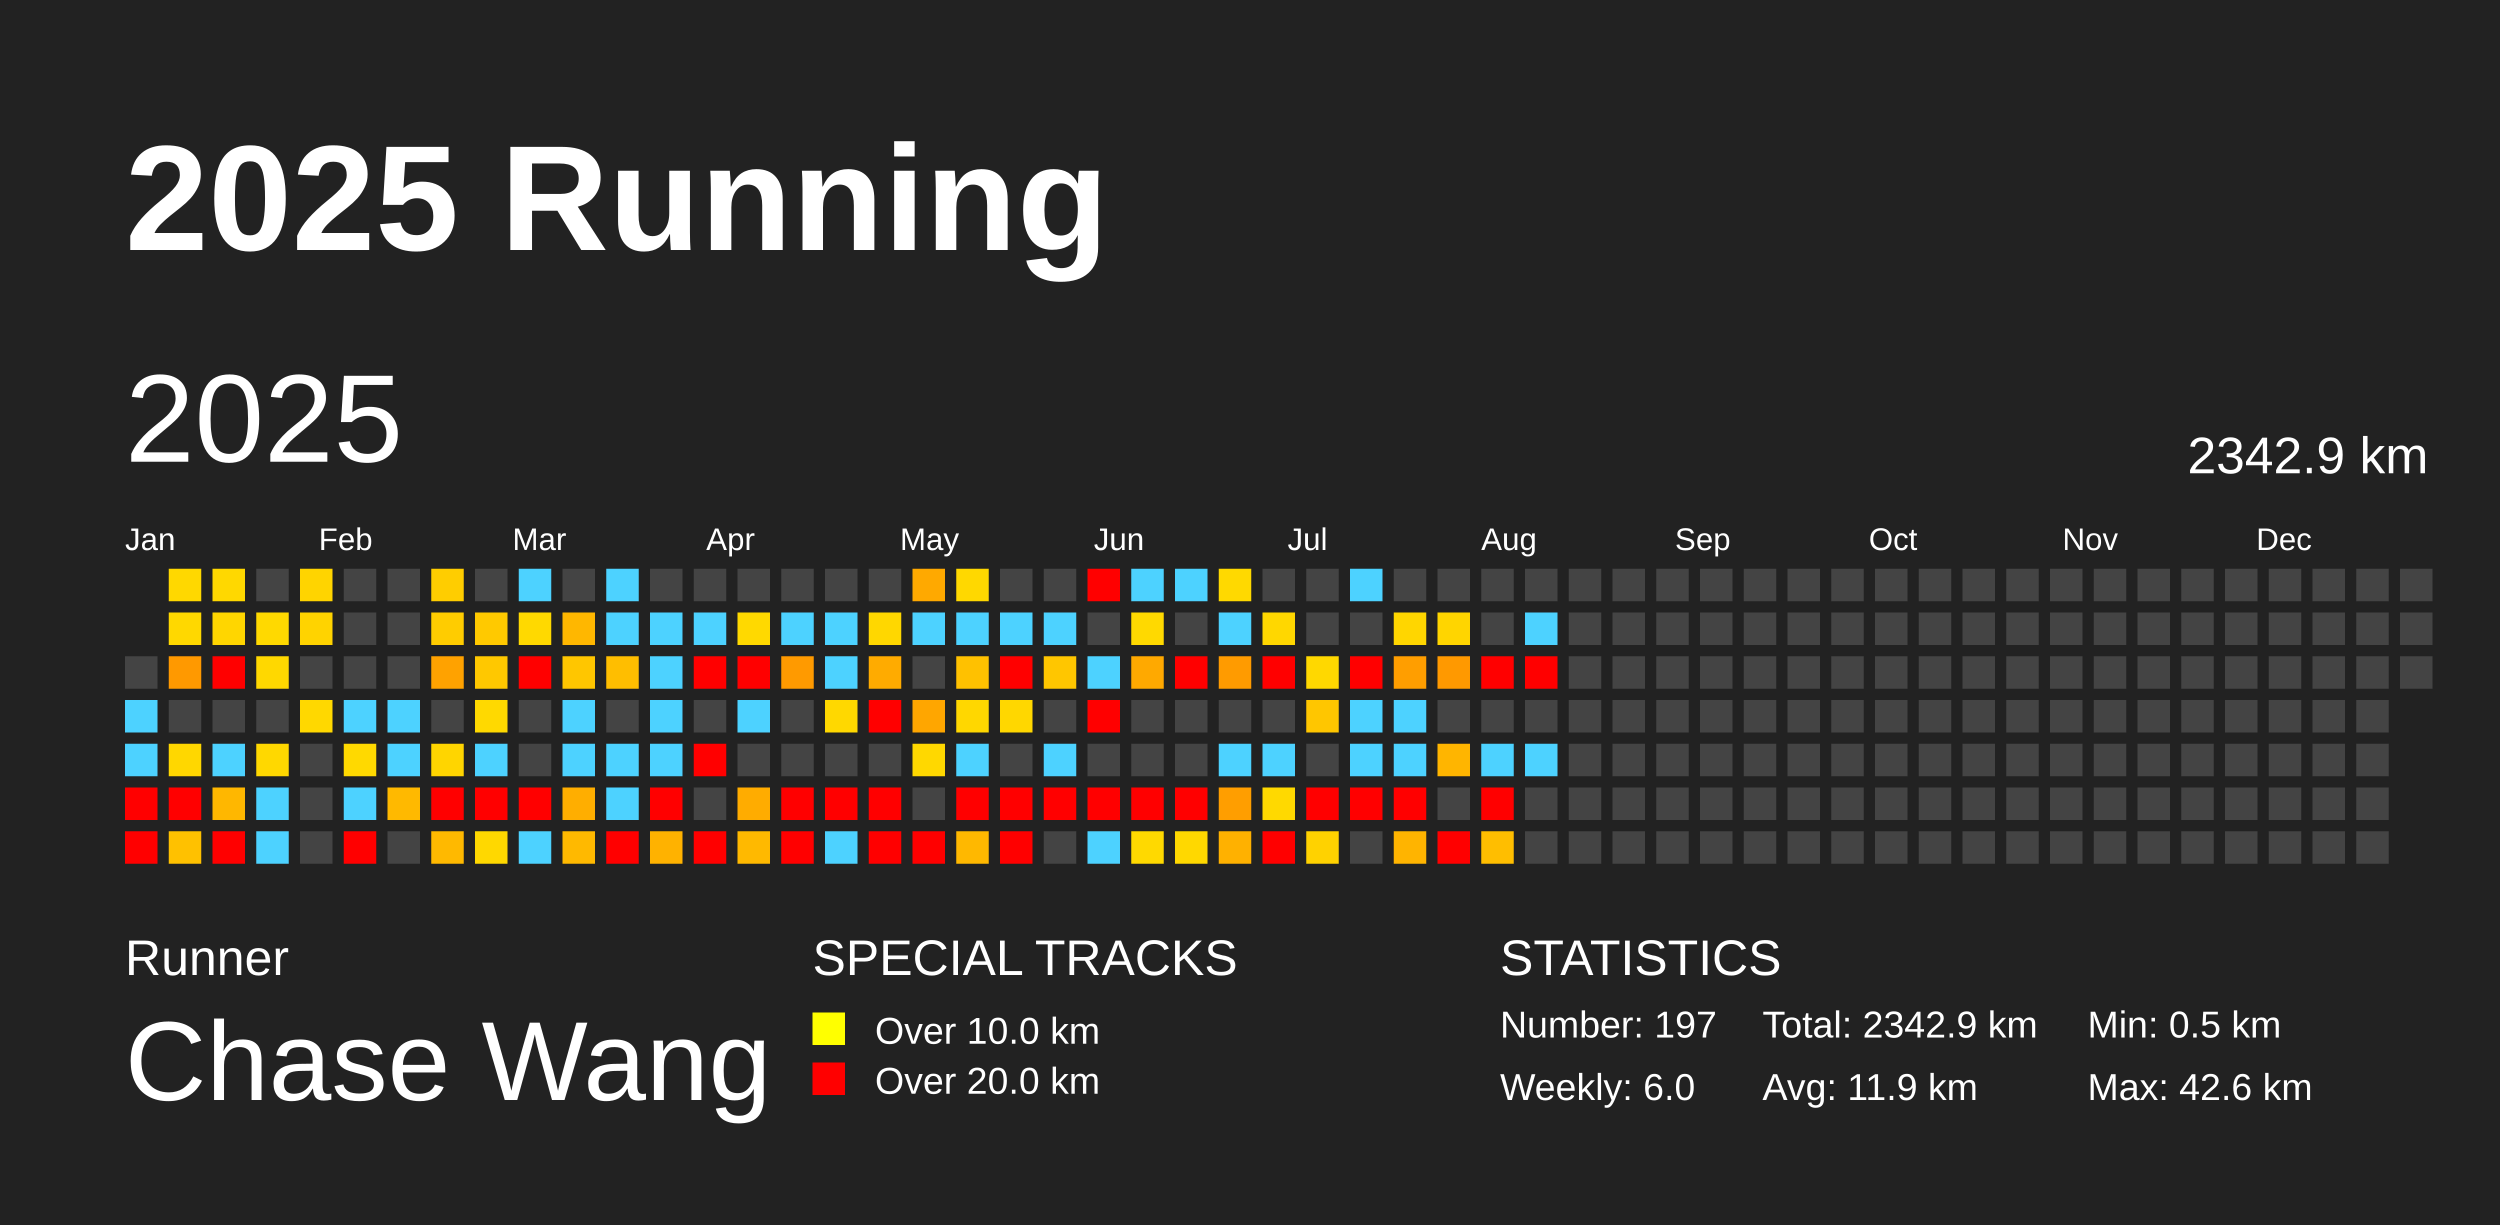
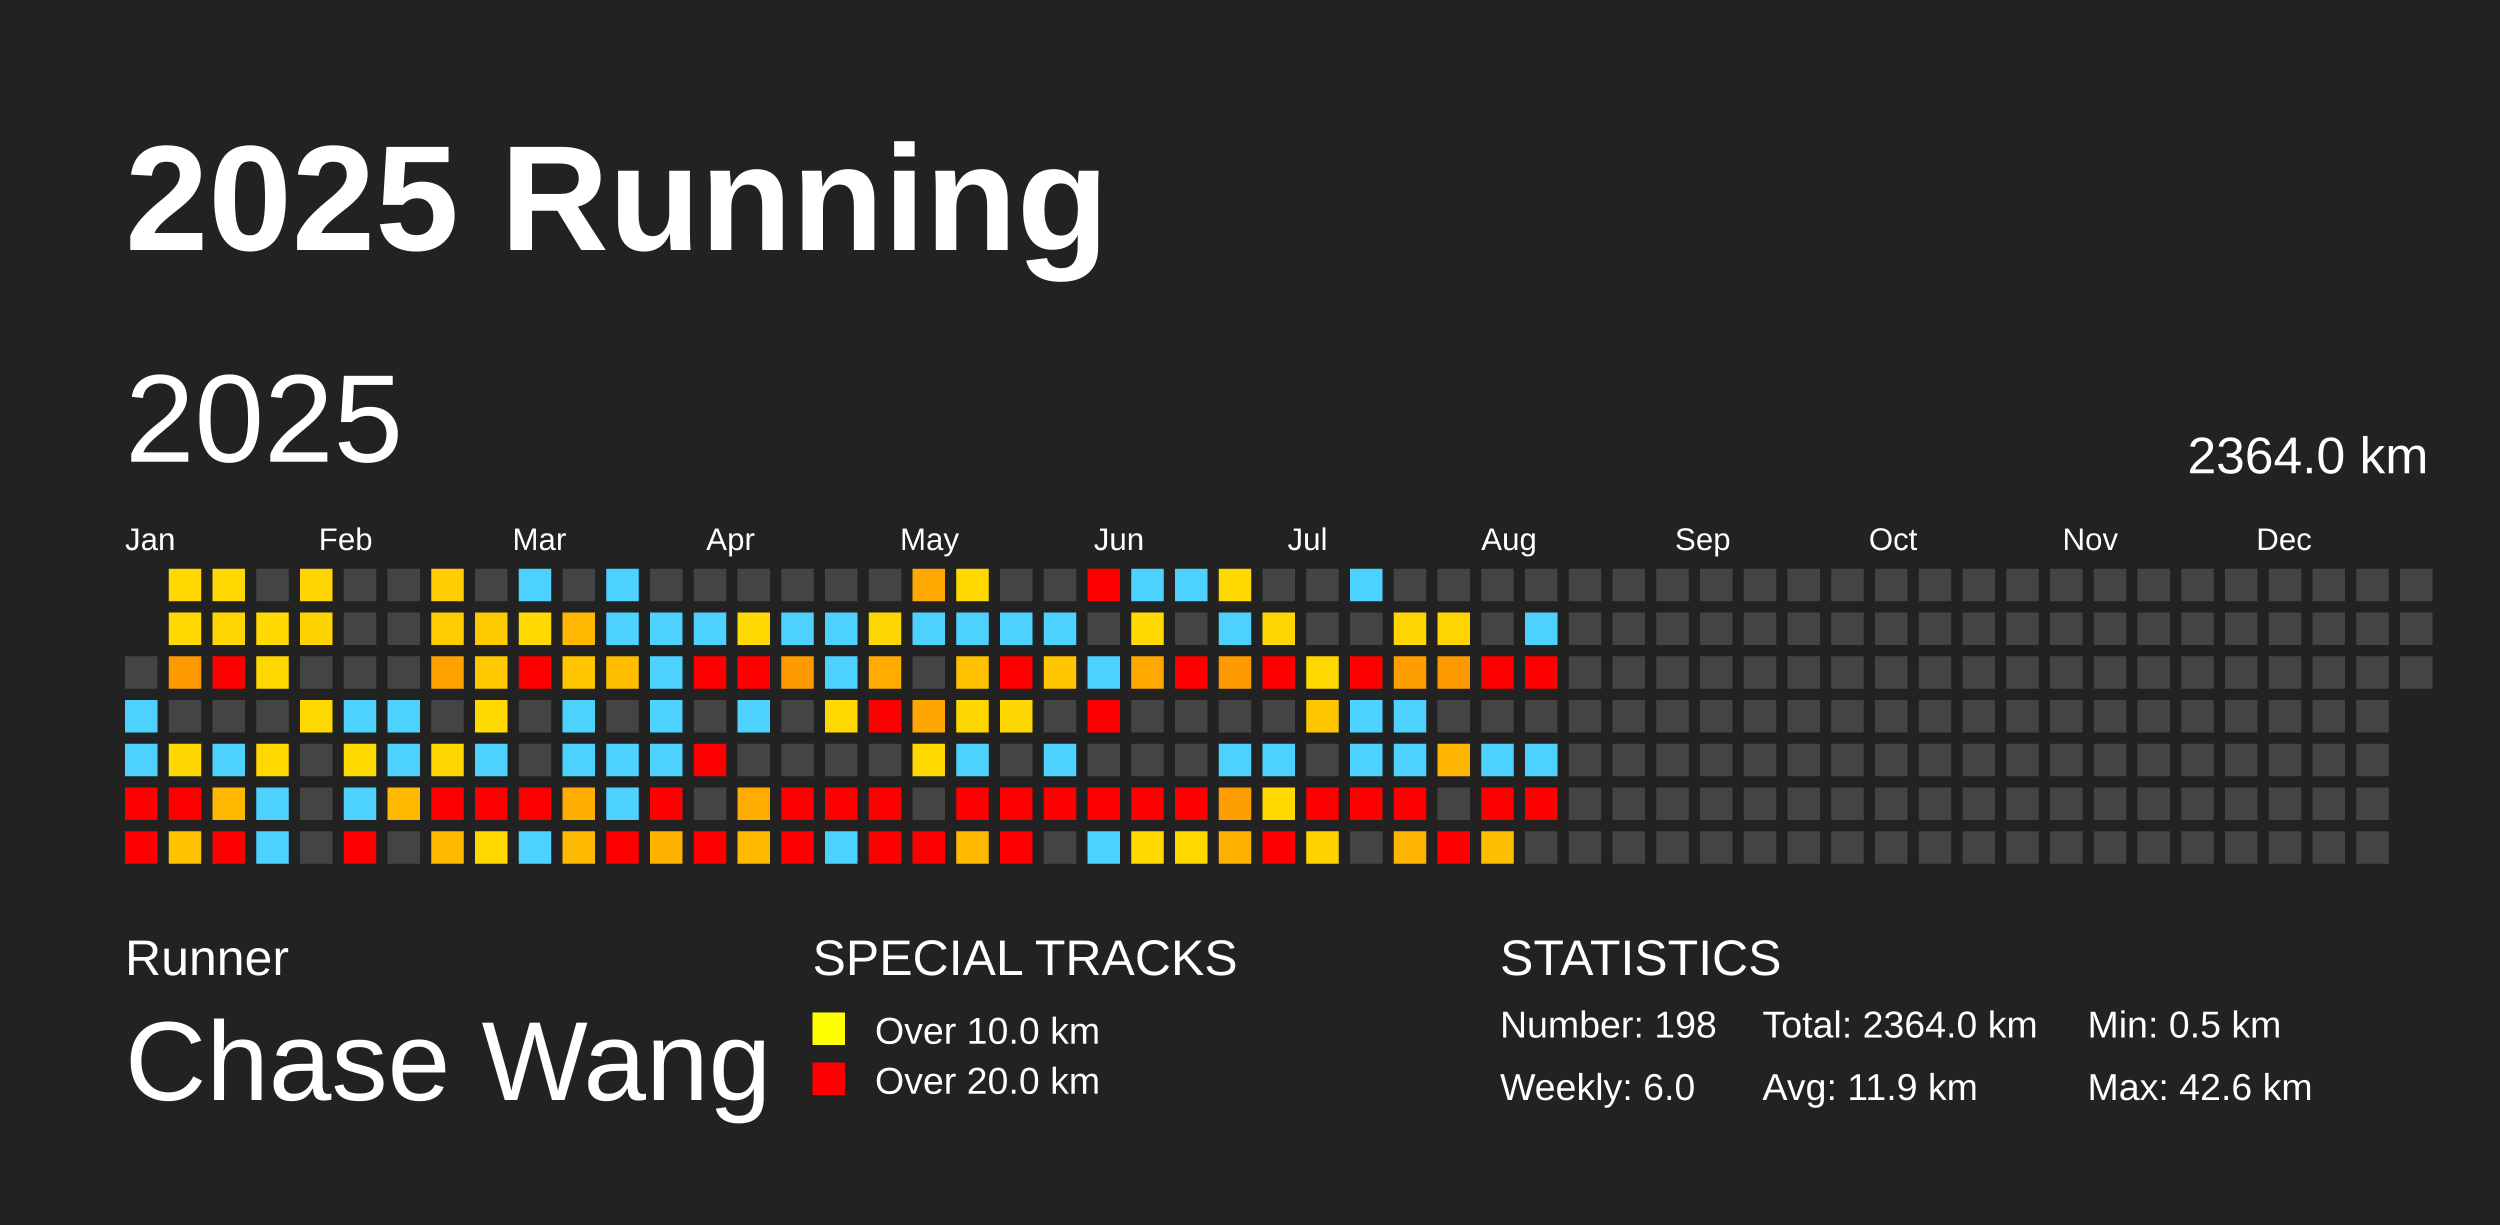
<svg xmlns="http://www.w3.org/2000/svg" baseProfile="full" height="98mm" version="1.1" viewBox="0,0,200,98" width="200mm">
  <defs />
  <rect fill="#222222" height="98" width="200" x="0" y="0" />
  <text fill="#FFFFFF" style="font-size:12px; font-family:Arial; font-weight:bold;" x="10" y="20">2025 Running</text>
  <text fill="#FFFFFF" style="font-size:4px; font-family:Arial" x="10" y="78">Runner</text>
  <text fill="#FFFFFF" style="font-size:9px; font-family:Arial" x="10" y="88">Chase Wang</text>
  <text fill="#FFFFFF" style="font-size:4px; font-family:Arial" x="65" y="78">SPECIAL TRACKS</text>
  <rect fill="yellow" height="2.6" width="2.6" x="65" y="81" />
  <text fill="#FFFFFF" style="font-size:3px; font-family:Arial" x="70" y="83.5">Over 10.0 km</text>
  <rect fill="red" height="2.6" width="2.6" x="65" y="85" />
  <text fill="#FFFFFF" style="font-size:3px; font-family:Arial" x="70" y="87.5">Over 20.0 km</text>
  <text fill="#FFFFFF" style="font-size:4px; font-family:Arial" x="120" y="78">STATISTICS</text>
-   <text fill="#FFFFFF" style="font-size:3px; font-family:Arial" x="120" y="83">Number: 197</text>
+   <text fill="#FFFFFF" style="font-size:3px; font-family:Arial" x="120" y="83">Number: 198</text>
  <text fill="#FFFFFF" style="font-size:3px; font-family:Arial" x="120" y="88">Weekly: 6.0</text>
-   <text fill="#FFFFFF" style="font-size:3px; font-family:Arial" x="141" y="83">Total: 2342.9 km</text>
+   <text fill="#FFFFFF" style="font-size:3px; font-family:Arial" x="141" y="83">Total: 2364.0 km</text>
  <text fill="#FFFFFF" style="font-size:3px; font-family:Arial" x="141" y="88">Avg: 11.9 km</text>
  <text fill="#FFFFFF" style="font-size:3px; font-family:Arial" x="167" y="83">Min: 0.5 km</text>
  <text fill="#FFFFFF" style="font-size:3px; font-family:Arial" x="167" y="88">Max: 42.6 km</text>
  <text dominant-baseline="hanging" fill="#FFFFFF" style="font-size:10.0px; font-family:Arial;" x="10" y="30">2025</text>
-   <text dominant-baseline="hanging" fill="#FFFFFF" style="font-size:4.125px; font-family:Arial;" x="175" y="35">2342.9 km</text>
+   <text dominant-baseline="hanging" fill="#FFFFFF" style="font-size:4.125px; font-family:Arial;" x="175" y="35">2364.0 km</text>
  <text fill="#FFFFFF" style="font-size:2.5px; font-family:Arial" x="10.0" y="44">Jan</text>
  <text fill="#FFFFFF" style="font-size:2.5px; font-family:Arial" x="25.5" y="44">Feb</text>
  <text fill="#FFFFFF" style="font-size:2.5px; font-family:Arial" x="41.0" y="44">Mar</text>
  <text fill="#FFFFFF" style="font-size:2.5px; font-family:Arial" x="56.5" y="44">Apr</text>
  <text fill="#FFFFFF" style="font-size:2.5px; font-family:Arial" x="72.0" y="44">May</text>
  <text fill="#FFFFFF" style="font-size:2.5px; font-family:Arial" x="87.5" y="44">Jun</text>
  <text fill="#FFFFFF" style="font-size:2.5px; font-family:Arial" x="103.0" y="44">Jul</text>
  <text fill="#FFFFFF" style="font-size:2.5px; font-family:Arial" x="118.5" y="44">Aug</text>
  <text fill="#FFFFFF" style="font-size:2.5px; font-family:Arial" x="134.0" y="44">Sep</text>
  <text fill="#FFFFFF" style="font-size:2.5px; font-family:Arial" x="149.5" y="44">Oct</text>
  <text fill="#FFFFFF" style="font-size:2.5px; font-family:Arial" x="165.0" y="44">Nov</text>
  <text fill="#FFFFFF" style="font-size:2.5px; font-family:Arial" x="180.5" y="44">Dec</text>
  <rect fill="#444444" height="2.6" width="2.6" x="10.0" y="52.5" />
  <rect fill="#4dd2ff" height="2.6" width="2.6" x="10.0" y="56.0" />
  <rect fill="#4dd2ff" height="2.6" width="2.6" x="10.0" y="59.5" />
  <rect fill="red" height="2.6" width="2.6" x="10.0" y="63.0" />
  <rect fill="red" height="2.6" width="2.6" x="10.0" y="66.5" />
  <rect fill="#ffd800" height="2.6" width="2.6" x="13.5" y="45.5" />
  <rect fill="#ffd800" height="2.6" width="2.6" x="13.5" y="49.0" />
  <rect fill="#ff9900" height="2.6" width="2.6" x="13.5" y="52.5" />
  <rect fill="#444444" height="2.6" width="2.6" x="13.5" y="56.0" />
  <rect fill="#ffd700" height="2.6" width="2.6" x="13.5" y="59.5" />
  <rect fill="red" height="2.6" width="2.6" x="13.5" y="63.0" />
  <rect fill="#ffc100" height="2.6" width="2.6" x="13.5" y="66.5" />
  <rect fill="#ffd800" height="2.6" width="2.6" x="17.0" y="45.5" />
  <rect fill="#ffd600" height="2.6" width="2.6" x="17.0" y="49.0" />
  <rect fill="red" height="2.6" width="2.6" x="17.0" y="52.5" />
  <rect fill="#444444" height="2.6" width="2.6" x="17.0" y="56.0" />
  <rect fill="#4dd2ff" height="2.6" width="2.6" x="17.0" y="59.5" />
  <rect fill="#ffb700" height="2.6" width="2.6" x="17.0" y="63.0" />
  <rect fill="red" height="2.6" width="2.6" x="17.0" y="66.5" />
  <rect fill="#444444" height="2.6" width="2.6" x="20.5" y="45.5" />
  <rect fill="#ffd900" height="2.6" width="2.6" x="20.5" y="49.0" />
  <rect fill="#ffd800" height="2.6" width="2.6" x="20.5" y="52.5" />
  <rect fill="#444444" height="2.6" width="2.6" x="20.5" y="56.0" />
  <rect fill="#ffd800" height="2.6" width="2.6" x="20.5" y="59.5" />
  <rect fill="#4dd2ff" height="2.6" width="2.6" x="20.5" y="63.0" />
  <rect fill="#4dd2ff" height="2.6" width="2.6" x="20.5" y="66.5" />
  <rect fill="#ffd400" height="2.6" width="2.6" x="24.0" y="45.5" />
  <rect fill="#ffd300" height="2.6" width="2.6" x="24.0" y="49.0" />
  <rect fill="#444444" height="2.6" width="2.6" x="24.0" y="52.5" />
  <rect fill="#ffd800" height="2.6" width="2.6" x="24.0" y="56.0" />
  <rect fill="#444444" height="2.6" width="2.6" x="24.0" y="59.5" />
  <rect fill="#444444" height="2.6" width="2.6" x="24.0" y="63.0" />
  <rect fill="#444444" height="2.6" width="2.6" x="24.0" y="66.5" />
  <rect fill="#444444" height="2.6" width="2.6" x="27.5" y="45.5" />
  <rect fill="#444444" height="2.6" width="2.6" x="27.5" y="49.0" />
  <rect fill="#444444" height="2.6" width="2.6" x="27.5" y="52.5" />
  <rect fill="#4dd2ff" height="2.6" width="2.6" x="27.5" y="56.0" />
  <rect fill="#ffd900" height="2.6" width="2.6" x="27.5" y="59.5" />
  <rect fill="#4dd2ff" height="2.6" width="2.6" x="27.5" y="63.0" />
  <rect fill="red" height="2.6" width="2.6" x="27.5" y="66.5" />
  <rect fill="#444444" height="2.6" width="2.6" x="31.0" y="45.5" />
  <rect fill="#444444" height="2.6" width="2.6" x="31.0" y="49.0" />
  <rect fill="#444444" height="2.6" width="2.6" x="31.0" y="52.5" />
  <rect fill="#4dd2ff" height="2.6" width="2.6" x="31.0" y="56.0" />
  <rect fill="#4dd2ff" height="2.6" width="2.6" x="31.0" y="59.5" />
  <rect fill="#ffb900" height="2.6" width="2.6" x="31.0" y="63.0" />
  <rect fill="#444444" height="2.6" width="2.6" x="31.0" y="66.5" />
  <rect fill="#ffcd00" height="2.6" width="2.6" x="34.5" y="45.5" />
  <rect fill="#ffcc00" height="2.6" width="2.6" x="34.5" y="49.0" />
  <rect fill="#ffa200" height="2.6" width="2.6" x="34.5" y="52.5" />
  <rect fill="#444444" height="2.6" width="2.6" x="34.5" y="56.0" />
  <rect fill="#ffd500" height="2.6" width="2.6" x="34.5" y="59.5" />
  <rect fill="red" height="2.6" width="2.6" x="34.5" y="63.0" />
  <rect fill="#ffb900" height="2.6" width="2.6" x="34.5" y="66.5" />
  <rect fill="#444444" height="2.6" width="2.6" x="38.0" y="45.5" />
  <rect fill="#ffc900" height="2.6" width="2.6" x="38.0" y="49.0" />
  <rect fill="#ffc800" height="2.6" width="2.6" x="38.0" y="52.5" />
  <rect fill="#ffd900" height="2.6" width="2.6" x="38.0" y="56.0" />
  <rect fill="#4dd2ff" height="2.6" width="2.6" x="38.0" y="59.5" />
  <rect fill="red" height="2.6" width="2.6" x="38.0" y="63.0" />
  <rect fill="#ffd800" height="2.6" width="2.6" x="38.0" y="66.5" />
  <rect fill="#4dd2ff" height="2.6" width="2.6" x="41.5" y="45.5" />
  <rect fill="#ffd900" height="2.6" width="2.6" x="41.5" y="49.0" />
  <rect fill="red" height="2.6" width="2.6" x="41.5" y="52.5" />
  <rect fill="#444444" height="2.6" width="2.6" x="41.5" y="56.0" />
  <rect fill="#444444" height="2.6" width="2.6" x="41.5" y="59.5" />
  <rect fill="red" height="2.6" width="2.6" x="41.5" y="63.0" />
  <rect fill="#4dd2ff" height="2.6" width="2.6" x="41.5" y="66.5" />
  <rect fill="#444444" height="2.6" width="2.6" x="45.0" y="45.5" />
  <rect fill="#ffb700" height="2.6" width="2.6" x="45.0" y="49.0" />
  <rect fill="#ffc600" height="2.6" width="2.6" x="45.0" y="52.5" />
  <rect fill="#4dd2ff" height="2.6" width="2.6" x="45.0" y="56.0" />
  <rect fill="#4dd2ff" height="2.6" width="2.6" x="45.0" y="59.5" />
  <rect fill="#ffae00" height="2.6" width="2.6" x="45.0" y="63.0" />
  <rect fill="#ffb900" height="2.6" width="2.6" x="45.0" y="66.5" />
  <rect fill="#4dd2ff" height="2.6" width="2.6" x="48.5" y="45.5" />
  <rect fill="#4dd2ff" height="2.6" width="2.6" x="48.5" y="49.0" />
  <rect fill="#ffbe00" height="2.6" width="2.6" x="48.5" y="52.5" />
  <rect fill="#444444" height="2.6" width="2.6" x="48.5" y="56.0" />
  <rect fill="#4dd2ff" height="2.6" width="2.6" x="48.5" y="59.5" />
  <rect fill="#4dd2ff" height="2.6" width="2.6" x="48.5" y="63.0" />
  <rect fill="red" height="2.6" width="2.6" x="48.5" y="66.5" />
  <rect fill="#444444" height="2.6" width="2.6" x="52.0" y="45.5" />
  <rect fill="#4dd2ff" height="2.6" width="2.6" x="52.0" y="49.0" />
  <rect fill="#4dd2ff" height="2.6" width="2.6" x="52.0" y="52.5" />
  <rect fill="#4dd2ff" height="2.6" width="2.6" x="52.0" y="56.0" />
  <rect fill="#4dd2ff" height="2.6" width="2.6" x="52.0" y="59.5" />
  <rect fill="red" height="2.6" width="2.6" x="52.0" y="63.0" />
  <rect fill="#ffb200" height="2.6" width="2.6" x="52.0" y="66.5" />
  <rect fill="#444444" height="2.6" width="2.6" x="55.5" y="45.5" />
  <rect fill="#4dd2ff" height="2.6" width="2.6" x="55.5" y="49.0" />
  <rect fill="red" height="2.6" width="2.6" x="55.5" y="52.5" />
  <rect fill="#444444" height="2.6" width="2.6" x="55.5" y="56.0" />
  <rect fill="red" height="2.6" width="2.6" x="55.5" y="59.5" />
  <rect fill="#444444" height="2.6" width="2.6" x="55.5" y="63.0" />
  <rect fill="red" height="2.6" width="2.6" x="55.5" y="66.5" />
  <rect fill="#444444" height="2.6" width="2.6" x="59.0" y="45.5" />
  <rect fill="#ffd900" height="2.6" width="2.6" x="59.0" y="49.0" />
  <rect fill="red" height="2.6" width="2.6" x="59.0" y="52.5" />
  <rect fill="#4dd2ff" height="2.6" width="2.6" x="59.0" y="56.0" />
  <rect fill="#444444" height="2.6" width="2.6" x="59.0" y="59.5" />
  <rect fill="#ffac00" height="2.6" width="2.6" x="59.0" y="63.0" />
  <rect fill="#ffb900" height="2.6" width="2.6" x="59.0" y="66.5" />
  <rect fill="#444444" height="2.6" width="2.6" x="62.5" y="45.5" />
  <rect fill="#4dd2ff" height="2.6" width="2.6" x="62.5" y="49.0" />
  <rect fill="#ff9a00" height="2.6" width="2.6" x="62.5" y="52.5" />
  <rect fill="#444444" height="2.6" width="2.6" x="62.5" y="56.0" />
  <rect fill="#444444" height="2.6" width="2.6" x="62.5" y="59.5" />
  <rect fill="red" height="2.6" width="2.6" x="62.5" y="63.0" />
  <rect fill="red" height="2.6" width="2.6" x="62.5" y="66.5" />
  <rect fill="#444444" height="2.6" width="2.6" x="66.0" y="45.5" />
  <rect fill="#4dd2ff" height="2.6" width="2.6" x="66.0" y="49.0" />
  <rect fill="#4dd2ff" height="2.6" width="2.6" x="66.0" y="52.5" />
  <rect fill="#ffd800" height="2.6" width="2.6" x="66.0" y="56.0" />
  <rect fill="#444444" height="2.6" width="2.6" x="66.0" y="59.5" />
  <rect fill="red" height="2.6" width="2.6" x="66.0" y="63.0" />
  <rect fill="#4dd2ff" height="2.6" width="2.6" x="66.0" y="66.5" />
  <rect fill="#444444" height="2.6" width="2.6" x="69.5" y="45.5" />
  <rect fill="#ffd700" height="2.6" width="2.6" x="69.5" y="49.0" />
  <rect fill="#ffab00" height="2.6" width="2.6" x="69.5" y="52.5" />
  <rect fill="red" height="2.6" width="2.6" x="69.5" y="56.0" />
  <rect fill="#444444" height="2.6" width="2.6" x="69.5" y="59.5" />
  <rect fill="red" height="2.6" width="2.6" x="69.5" y="63.0" />
  <rect fill="red" height="2.6" width="2.6" x="69.5" y="66.5" />
  <rect fill="#ffa900" height="2.6" width="2.6" x="73.0" y="45.5" />
  <rect fill="#4dd2ff" height="2.6" width="2.6" x="73.0" y="49.0" />
  <rect fill="#444444" height="2.6" width="2.6" x="73.0" y="52.5" />
  <rect fill="#ffa600" height="2.6" width="2.6" x="73.0" y="56.0" />
  <rect fill="#ffd800" height="2.6" width="2.6" x="73.0" y="59.5" />
  <rect fill="#444444" height="2.6" width="2.6" x="73.0" y="63.0" />
  <rect fill="red" height="2.6" width="2.6" x="73.0" y="66.5" />
  <rect fill="#ffd800" height="2.6" width="2.6" x="76.5" y="45.5" />
  <rect fill="#4dd2ff" height="2.6" width="2.6" x="76.5" y="49.0" />
  <rect fill="#ffc100" height="2.6" width="2.6" x="76.5" y="52.5" />
  <rect fill="#ffd700" height="2.6" width="2.6" x="76.5" y="56.0" />
  <rect fill="#4dd2ff" height="2.6" width="2.6" x="76.5" y="59.5" />
  <rect fill="red" height="2.6" width="2.6" x="76.5" y="63.0" />
  <rect fill="#ffb800" height="2.6" width="2.6" x="76.5" y="66.5" />
  <rect fill="#444444" height="2.6" width="2.6" x="80.0" y="45.5" />
  <rect fill="#4dd2ff" height="2.6" width="2.6" x="80.0" y="49.0" />
  <rect fill="red" height="2.6" width="2.6" x="80.0" y="52.5" />
  <rect fill="#ffd700" height="2.6" width="2.6" x="80.0" y="56.0" />
  <rect fill="#444444" height="2.6" width="2.6" x="80.0" y="59.5" />
  <rect fill="red" height="2.6" width="2.6" x="80.0" y="63.0" />
  <rect fill="red" height="2.6" width="2.6" x="80.0" y="66.5" />
  <rect fill="#444444" height="2.6" width="2.6" x="83.5" y="45.5" />
  <rect fill="#4dd2ff" height="2.6" width="2.6" x="83.5" y="49.0" />
  <rect fill="#ffc600" height="2.6" width="2.6" x="83.5" y="52.5" />
  <rect fill="#444444" height="2.6" width="2.6" x="83.5" y="56.0" />
  <rect fill="#4dd2ff" height="2.6" width="2.6" x="83.5" y="59.5" />
  <rect fill="red" height="2.6" width="2.6" x="83.5" y="63.0" />
  <rect fill="#444444" height="2.6" width="2.6" x="83.5" y="66.5" />
  <rect fill="red" height="2.6" width="2.6" x="87.0" y="45.5" />
  <rect fill="#444444" height="2.6" width="2.6" x="87.0" y="49.0" />
  <rect fill="#4dd2ff" height="2.6" width="2.6" x="87.0" y="52.5" />
  <rect fill="red" height="2.6" width="2.6" x="87.0" y="56.0" />
  <rect fill="#444444" height="2.6" width="2.6" x="87.0" y="59.5" />
  <rect fill="red" height="2.6" width="2.6" x="87.0" y="63.0" />
  <rect fill="#4dd2ff" height="2.6" width="2.6" x="87.0" y="66.5" />
  <rect fill="#4dd2ff" height="2.6" width="2.6" x="90.5" y="45.5" />
  <rect fill="#ffd900" height="2.6" width="2.6" x="90.5" y="49.0" />
  <rect fill="#ffa900" height="2.6" width="2.6" x="90.5" y="52.5" />
  <rect fill="#444444" height="2.6" width="2.6" x="90.5" y="56.0" />
  <rect fill="#444444" height="2.6" width="2.6" x="90.5" y="59.5" />
  <rect fill="red" height="2.6" width="2.6" x="90.5" y="63.0" />
  <rect fill="#ffd900" height="2.6" width="2.6" x="90.5" y="66.5" />
  <rect fill="#4dd2ff" height="2.6" width="2.6" x="94.0" y="45.5" />
  <rect fill="#444444" height="2.6" width="2.6" x="94.0" y="49.0" />
  <rect fill="red" height="2.6" width="2.6" x="94.0" y="52.5" />
  <rect fill="#444444" height="2.6" width="2.6" x="94.0" y="56.0" />
  <rect fill="#444444" height="2.6" width="2.6" x="94.0" y="59.5" />
  <rect fill="red" height="2.6" width="2.6" x="94.0" y="63.0" />
  <rect fill="#ffd800" height="2.6" width="2.6" x="94.0" y="66.5" />
  <rect fill="#ffd900" height="2.6" width="2.6" x="97.5" y="45.5" />
  <rect fill="#4dd2ff" height="2.6" width="2.6" x="97.5" y="49.0" />
  <rect fill="#ff9b00" height="2.6" width="2.6" x="97.5" y="52.5" />
  <rect fill="#444444" height="2.6" width="2.6" x="97.5" y="56.0" />
  <rect fill="#4dd2ff" height="2.6" width="2.6" x="97.5" y="59.5" />
  <rect fill="#ff9e00" height="2.6" width="2.6" x="97.5" y="63.0" />
  <rect fill="#ffb100" height="2.6" width="2.6" x="97.5" y="66.5" />
  <rect fill="#444444" height="2.6" width="2.6" x="101.0" y="45.5" />
  <rect fill="#ffd700" height="2.6" width="2.6" x="101.0" y="49.0" />
  <rect fill="red" height="2.6" width="2.6" x="101.0" y="52.5" />
  <rect fill="#444444" height="2.6" width="2.6" x="101.0" y="56.0" />
  <rect fill="#4dd2ff" height="2.6" width="2.6" x="101.0" y="59.5" />
  <rect fill="#ffd900" height="2.6" width="2.6" x="101.0" y="63.0" />
  <rect fill="red" height="2.6" width="2.6" x="101.0" y="66.5" />
  <rect fill="#444444" height="2.6" width="2.6" x="104.5" y="45.5" />
  <rect fill="#444444" height="2.6" width="2.6" x="104.5" y="49.0" />
  <rect fill="#ffd800" height="2.6" width="2.6" x="104.5" y="52.5" />
  <rect fill="#ffc600" height="2.6" width="2.6" x="104.5" y="56.0" />
  <rect fill="#444444" height="2.6" width="2.6" x="104.5" y="59.5" />
  <rect fill="red" height="2.6" width="2.6" x="104.5" y="63.0" />
  <rect fill="#ffd200" height="2.6" width="2.6" x="104.5" y="66.5" />
  <rect fill="#4dd2ff" height="2.6" width="2.6" x="108.0" y="45.5" />
  <rect fill="#444444" height="2.6" width="2.6" x="108.0" y="49.0" />
  <rect fill="red" height="2.6" width="2.6" x="108.0" y="52.5" />
  <rect fill="#4dd2ff" height="2.6" width="2.6" x="108.0" y="56.0" />
  <rect fill="#4dd2ff" height="2.6" width="2.6" x="108.0" y="59.5" />
  <rect fill="red" height="2.6" width="2.6" x="108.0" y="63.0" />
  <rect fill="#444444" height="2.6" width="2.6" x="108.0" y="66.5" />
  <rect fill="#444444" height="2.6" width="2.6" x="111.5" y="45.5" />
  <rect fill="#ffd600" height="2.6" width="2.6" x="111.5" y="49.0" />
  <rect fill="#ff9e00" height="2.6" width="2.6" x="111.5" y="52.5" />
  <rect fill="#4dd2ff" height="2.6" width="2.6" x="111.5" y="56.0" />
  <rect fill="#4dd2ff" height="2.6" width="2.6" x="111.5" y="59.5" />
  <rect fill="red" height="2.6" width="2.6" x="111.5" y="63.0" />
  <rect fill="#ffb400" height="2.6" width="2.6" x="111.5" y="66.5" />
  <rect fill="#444444" height="2.6" width="2.6" x="115.0" y="45.5" />
  <rect fill="#ffd500" height="2.6" width="2.6" x="115.0" y="49.0" />
  <rect fill="#ff9900" height="2.6" width="2.6" x="115.0" y="52.5" />
  <rect fill="#444444" height="2.6" width="2.6" x="115.0" y="56.0" />
  <rect fill="#ffb500" height="2.6" width="2.6" x="115.0" y="59.5" />
  <rect fill="#444444" height="2.6" width="2.6" x="115.0" y="63.0" />
  <rect fill="red" height="2.6" width="2.6" x="115.0" y="66.5" />
  <rect fill="#444444" height="2.6" width="2.6" x="118.5" y="45.5" />
  <rect fill="#444444" height="2.6" width="2.6" x="118.5" y="49.0" />
  <rect fill="red" height="2.6" width="2.6" x="118.5" y="52.5" />
  <rect fill="#444444" height="2.6" width="2.6" x="118.5" y="56.0" />
  <rect fill="#4dd2ff" height="2.6" width="2.6" x="118.5" y="59.5" />
  <rect fill="red" height="2.6" width="2.6" x="118.5" y="63.0" />
  <rect fill="#ffbe00" height="2.6" width="2.6" x="118.5" y="66.5" />
  <rect fill="#444444" height="2.6" width="2.6" x="122.0" y="45.5" />
  <rect fill="#4dd2ff" height="2.6" width="2.6" x="122.0" y="49.0" />
  <rect fill="red" height="2.6" width="2.6" x="122.0" y="52.5" />
  <rect fill="#444444" height="2.6" width="2.6" x="122.0" y="56.0" />
  <rect fill="#4dd2ff" height="2.6" width="2.6" x="122.0" y="59.5" />
-   <rect fill="#444444" height="2.6" width="2.6" x="122.0" y="63.0" />
+   <rect fill="red" height="2.6" width="2.6" x="122.0" y="63.0" />
  <rect fill="#444444" height="2.6" width="2.6" x="122.0" y="66.5" />
  <rect fill="#444444" height="2.6" width="2.6" x="125.5" y="45.5" />
  <rect fill="#444444" height="2.6" width="2.6" x="125.5" y="49.0" />
  <rect fill="#444444" height="2.6" width="2.6" x="125.5" y="52.5" />
  <rect fill="#444444" height="2.6" width="2.6" x="125.5" y="56.0" />
  <rect fill="#444444" height="2.6" width="2.6" x="125.5" y="59.5" />
  <rect fill="#444444" height="2.6" width="2.6" x="125.5" y="63.0" />
  <rect fill="#444444" height="2.6" width="2.6" x="125.5" y="66.5" />
  <rect fill="#444444" height="2.6" width="2.6" x="129.0" y="45.5" />
  <rect fill="#444444" height="2.6" width="2.6" x="129.0" y="49.0" />
  <rect fill="#444444" height="2.6" width="2.6" x="129.0" y="52.5" />
  <rect fill="#444444" height="2.6" width="2.6" x="129.0" y="56.0" />
  <rect fill="#444444" height="2.6" width="2.6" x="129.0" y="59.5" />
  <rect fill="#444444" height="2.6" width="2.6" x="129.0" y="63.0" />
  <rect fill="#444444" height="2.6" width="2.6" x="129.0" y="66.5" />
  <rect fill="#444444" height="2.6" width="2.6" x="132.5" y="45.5" />
  <rect fill="#444444" height="2.6" width="2.6" x="132.5" y="49.0" />
  <rect fill="#444444" height="2.6" width="2.6" x="132.5" y="52.5" />
  <rect fill="#444444" height="2.6" width="2.6" x="132.5" y="56.0" />
  <rect fill="#444444" height="2.6" width="2.6" x="132.5" y="59.5" />
  <rect fill="#444444" height="2.6" width="2.6" x="132.5" y="63.0" />
  <rect fill="#444444" height="2.6" width="2.6" x="132.5" y="66.5" />
  <rect fill="#444444" height="2.6" width="2.6" x="136.0" y="45.5" />
  <rect fill="#444444" height="2.6" width="2.6" x="136.0" y="49.0" />
  <rect fill="#444444" height="2.6" width="2.6" x="136.0" y="52.5" />
  <rect fill="#444444" height="2.6" width="2.6" x="136.0" y="56.0" />
  <rect fill="#444444" height="2.6" width="2.6" x="136.0" y="59.5" />
  <rect fill="#444444" height="2.6" width="2.6" x="136.0" y="63.0" />
  <rect fill="#444444" height="2.6" width="2.6" x="136.0" y="66.5" />
  <rect fill="#444444" height="2.6" width="2.6" x="139.5" y="45.5" />
  <rect fill="#444444" height="2.6" width="2.6" x="139.5" y="49.0" />
  <rect fill="#444444" height="2.6" width="2.6" x="139.5" y="52.5" />
  <rect fill="#444444" height="2.6" width="2.6" x="139.5" y="56.0" />
  <rect fill="#444444" height="2.6" width="2.6" x="139.5" y="59.5" />
  <rect fill="#444444" height="2.6" width="2.6" x="139.5" y="63.0" />
  <rect fill="#444444" height="2.6" width="2.6" x="139.5" y="66.5" />
  <rect fill="#444444" height="2.6" width="2.6" x="143.0" y="45.5" />
  <rect fill="#444444" height="2.6" width="2.6" x="143.0" y="49.0" />
  <rect fill="#444444" height="2.6" width="2.6" x="143.0" y="52.5" />
  <rect fill="#444444" height="2.6" width="2.6" x="143.0" y="56.0" />
  <rect fill="#444444" height="2.6" width="2.6" x="143.0" y="59.5" />
  <rect fill="#444444" height="2.6" width="2.6" x="143.0" y="63.0" />
  <rect fill="#444444" height="2.6" width="2.6" x="143.0" y="66.5" />
  <rect fill="#444444" height="2.6" width="2.6" x="146.5" y="45.5" />
  <rect fill="#444444" height="2.6" width="2.6" x="146.5" y="49.0" />
  <rect fill="#444444" height="2.6" width="2.6" x="146.5" y="52.5" />
  <rect fill="#444444" height="2.6" width="2.6" x="146.5" y="56.0" />
  <rect fill="#444444" height="2.6" width="2.6" x="146.5" y="59.5" />
  <rect fill="#444444" height="2.6" width="2.6" x="146.5" y="63.0" />
  <rect fill="#444444" height="2.6" width="2.6" x="146.5" y="66.5" />
  <rect fill="#444444" height="2.6" width="2.6" x="150.0" y="45.5" />
  <rect fill="#444444" height="2.6" width="2.6" x="150.0" y="49.0" />
  <rect fill="#444444" height="2.6" width="2.6" x="150.0" y="52.5" />
  <rect fill="#444444" height="2.6" width="2.6" x="150.0" y="56.0" />
  <rect fill="#444444" height="2.6" width="2.6" x="150.0" y="59.5" />
  <rect fill="#444444" height="2.6" width="2.6" x="150.0" y="63.0" />
  <rect fill="#444444" height="2.6" width="2.6" x="150.0" y="66.5" />
  <rect fill="#444444" height="2.6" width="2.6" x="153.5" y="45.5" />
  <rect fill="#444444" height="2.6" width="2.6" x="153.5" y="49.0" />
  <rect fill="#444444" height="2.6" width="2.6" x="153.5" y="52.5" />
  <rect fill="#444444" height="2.6" width="2.6" x="153.5" y="56.0" />
  <rect fill="#444444" height="2.6" width="2.6" x="153.5" y="59.5" />
  <rect fill="#444444" height="2.6" width="2.6" x="153.5" y="63.0" />
  <rect fill="#444444" height="2.6" width="2.6" x="153.5" y="66.5" />
  <rect fill="#444444" height="2.6" width="2.6" x="157.0" y="45.5" />
  <rect fill="#444444" height="2.6" width="2.6" x="157.0" y="49.0" />
  <rect fill="#444444" height="2.6" width="2.6" x="157.0" y="52.5" />
  <rect fill="#444444" height="2.6" width="2.6" x="157.0" y="56.0" />
  <rect fill="#444444" height="2.6" width="2.6" x="157.0" y="59.5" />
  <rect fill="#444444" height="2.6" width="2.6" x="157.0" y="63.0" />
  <rect fill="#444444" height="2.6" width="2.6" x="157.0" y="66.5" />
  <rect fill="#444444" height="2.6" width="2.6" x="160.5" y="45.5" />
  <rect fill="#444444" height="2.6" width="2.6" x="160.5" y="49.0" />
  <rect fill="#444444" height="2.6" width="2.6" x="160.5" y="52.5" />
  <rect fill="#444444" height="2.6" width="2.6" x="160.5" y="56.0" />
  <rect fill="#444444" height="2.6" width="2.6" x="160.5" y="59.5" />
  <rect fill="#444444" height="2.6" width="2.6" x="160.5" y="63.0" />
  <rect fill="#444444" height="2.6" width="2.6" x="160.5" y="66.5" />
  <rect fill="#444444" height="2.6" width="2.6" x="164.0" y="45.5" />
  <rect fill="#444444" height="2.6" width="2.6" x="164.0" y="49.0" />
  <rect fill="#444444" height="2.6" width="2.6" x="164.0" y="52.5" />
  <rect fill="#444444" height="2.6" width="2.6" x="164.0" y="56.0" />
  <rect fill="#444444" height="2.6" width="2.6" x="164.0" y="59.5" />
  <rect fill="#444444" height="2.6" width="2.6" x="164.0" y="63.0" />
  <rect fill="#444444" height="2.6" width="2.6" x="164.0" y="66.5" />
  <rect fill="#444444" height="2.6" width="2.6" x="167.5" y="45.5" />
  <rect fill="#444444" height="2.6" width="2.6" x="167.5" y="49.0" />
  <rect fill="#444444" height="2.6" width="2.6" x="167.5" y="52.5" />
  <rect fill="#444444" height="2.6" width="2.6" x="167.5" y="56.0" />
  <rect fill="#444444" height="2.6" width="2.6" x="167.5" y="59.5" />
  <rect fill="#444444" height="2.6" width="2.6" x="167.5" y="63.0" />
  <rect fill="#444444" height="2.6" width="2.6" x="167.5" y="66.5" />
  <rect fill="#444444" height="2.6" width="2.6" x="171.0" y="45.5" />
  <rect fill="#444444" height="2.6" width="2.6" x="171.0" y="49.0" />
  <rect fill="#444444" height="2.6" width="2.6" x="171.0" y="52.5" />
  <rect fill="#444444" height="2.6" width="2.6" x="171.0" y="56.0" />
  <rect fill="#444444" height="2.6" width="2.6" x="171.0" y="59.5" />
  <rect fill="#444444" height="2.6" width="2.6" x="171.0" y="63.0" />
  <rect fill="#444444" height="2.6" width="2.6" x="171.0" y="66.5" />
  <rect fill="#444444" height="2.6" width="2.6" x="174.5" y="45.5" />
  <rect fill="#444444" height="2.6" width="2.6" x="174.5" y="49.0" />
  <rect fill="#444444" height="2.6" width="2.6" x="174.5" y="52.5" />
  <rect fill="#444444" height="2.6" width="2.6" x="174.5" y="56.0" />
  <rect fill="#444444" height="2.6" width="2.6" x="174.5" y="59.5" />
  <rect fill="#444444" height="2.6" width="2.6" x="174.5" y="63.0" />
  <rect fill="#444444" height="2.6" width="2.6" x="174.5" y="66.5" />
  <rect fill="#444444" height="2.6" width="2.6" x="178.0" y="45.5" />
  <rect fill="#444444" height="2.6" width="2.6" x="178.0" y="49.0" />
  <rect fill="#444444" height="2.6" width="2.6" x="178.0" y="52.5" />
  <rect fill="#444444" height="2.6" width="2.6" x="178.0" y="56.0" />
  <rect fill="#444444" height="2.6" width="2.6" x="178.0" y="59.5" />
  <rect fill="#444444" height="2.6" width="2.6" x="178.0" y="63.0" />
  <rect fill="#444444" height="2.6" width="2.6" x="178.0" y="66.5" />
  <rect fill="#444444" height="2.6" width="2.6" x="181.5" y="45.5" />
  <rect fill="#444444" height="2.6" width="2.6" x="181.5" y="49.0" />
  <rect fill="#444444" height="2.6" width="2.6" x="181.5" y="52.5" />
  <rect fill="#444444" height="2.6" width="2.6" x="181.5" y="56.0" />
  <rect fill="#444444" height="2.6" width="2.6" x="181.5" y="59.5" />
  <rect fill="#444444" height="2.6" width="2.6" x="181.5" y="63.0" />
  <rect fill="#444444" height="2.6" width="2.6" x="181.5" y="66.5" />
  <rect fill="#444444" height="2.6" width="2.6" x="185.0" y="45.5" />
  <rect fill="#444444" height="2.6" width="2.6" x="185.0" y="49.0" />
  <rect fill="#444444" height="2.6" width="2.6" x="185.0" y="52.5" />
  <rect fill="#444444" height="2.6" width="2.6" x="185.0" y="56.0" />
  <rect fill="#444444" height="2.6" width="2.6" x="185.0" y="59.5" />
  <rect fill="#444444" height="2.6" width="2.6" x="185.0" y="63.0" />
  <rect fill="#444444" height="2.6" width="2.6" x="185.0" y="66.5" />
  <rect fill="#444444" height="2.6" width="2.6" x="188.5" y="45.5" />
  <rect fill="#444444" height="2.6" width="2.6" x="188.5" y="49.0" />
  <rect fill="#444444" height="2.6" width="2.6" x="188.5" y="52.5" />
  <rect fill="#444444" height="2.6" width="2.6" x="188.5" y="56.0" />
  <rect fill="#444444" height="2.6" width="2.6" x="188.5" y="59.5" />
  <rect fill="#444444" height="2.6" width="2.6" x="188.5" y="63.0" />
  <rect fill="#444444" height="2.6" width="2.6" x="188.5" y="66.5" />
  <rect fill="#444444" height="2.6" width="2.6" x="192.0" y="45.5" />
  <rect fill="#444444" height="2.6" width="2.6" x="192.0" y="49.0" />
  <rect fill="#444444" height="2.6" width="2.6" x="192.0" y="52.5" />
</svg>
